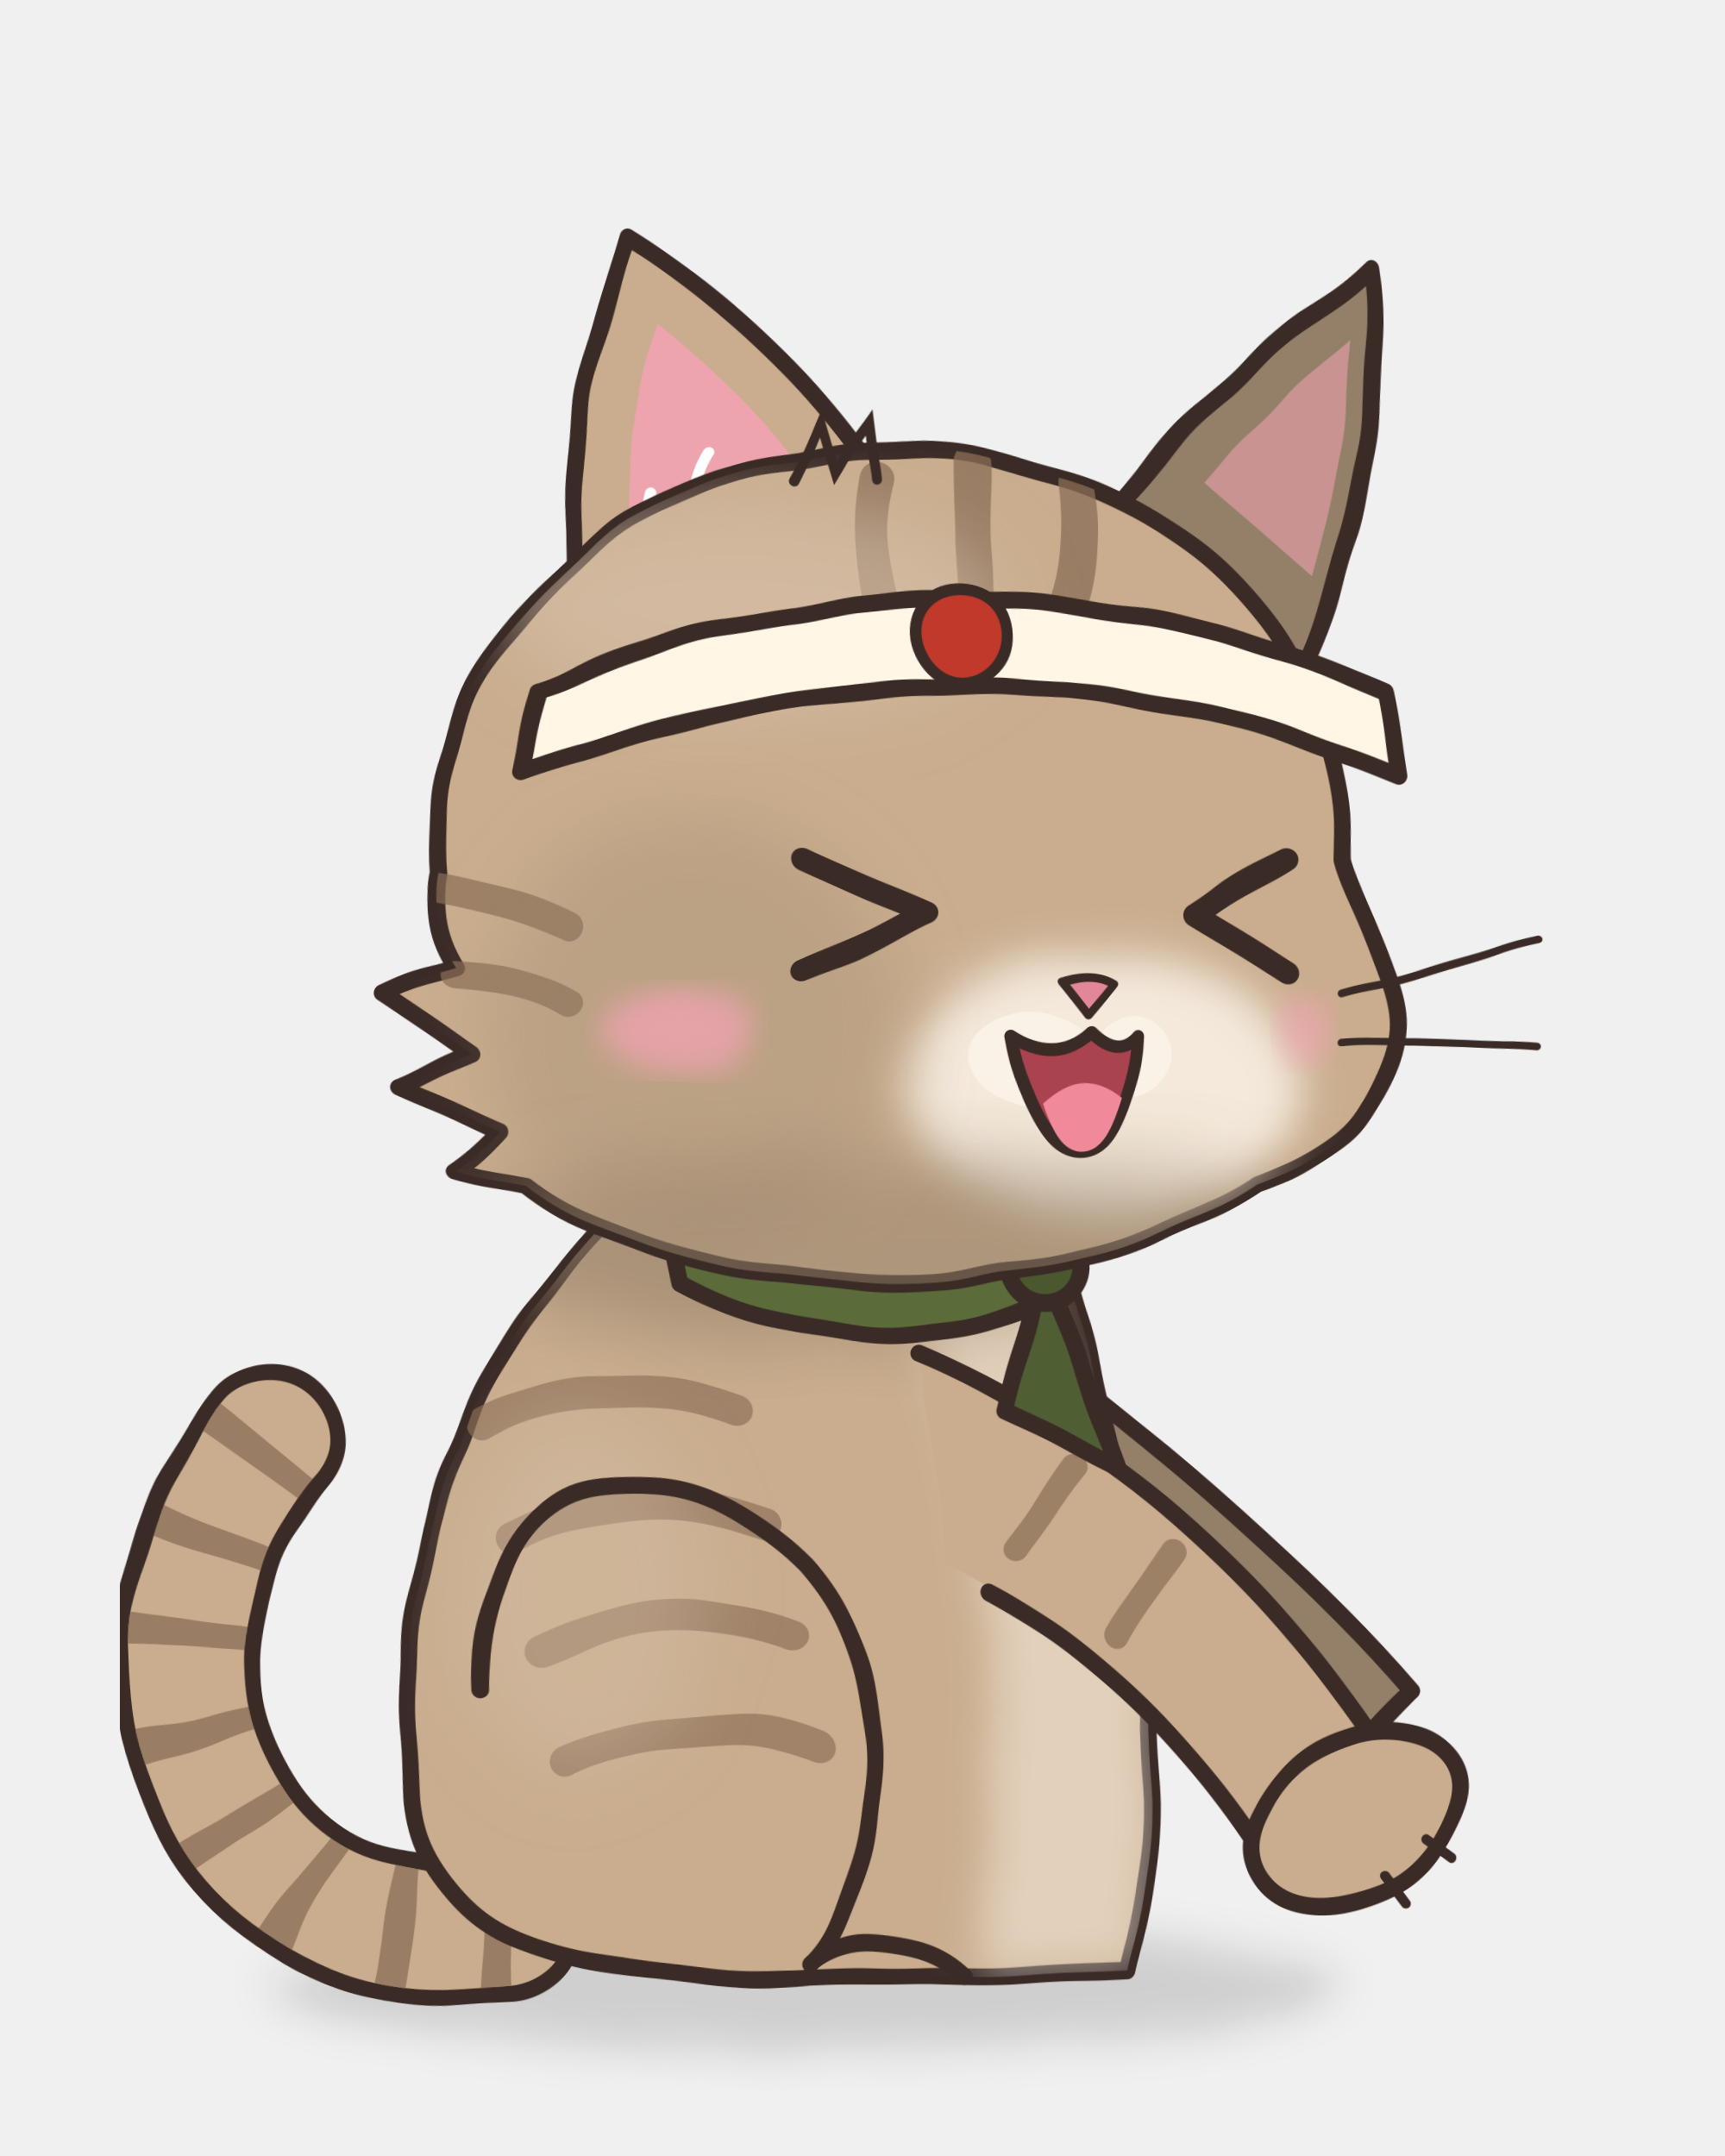
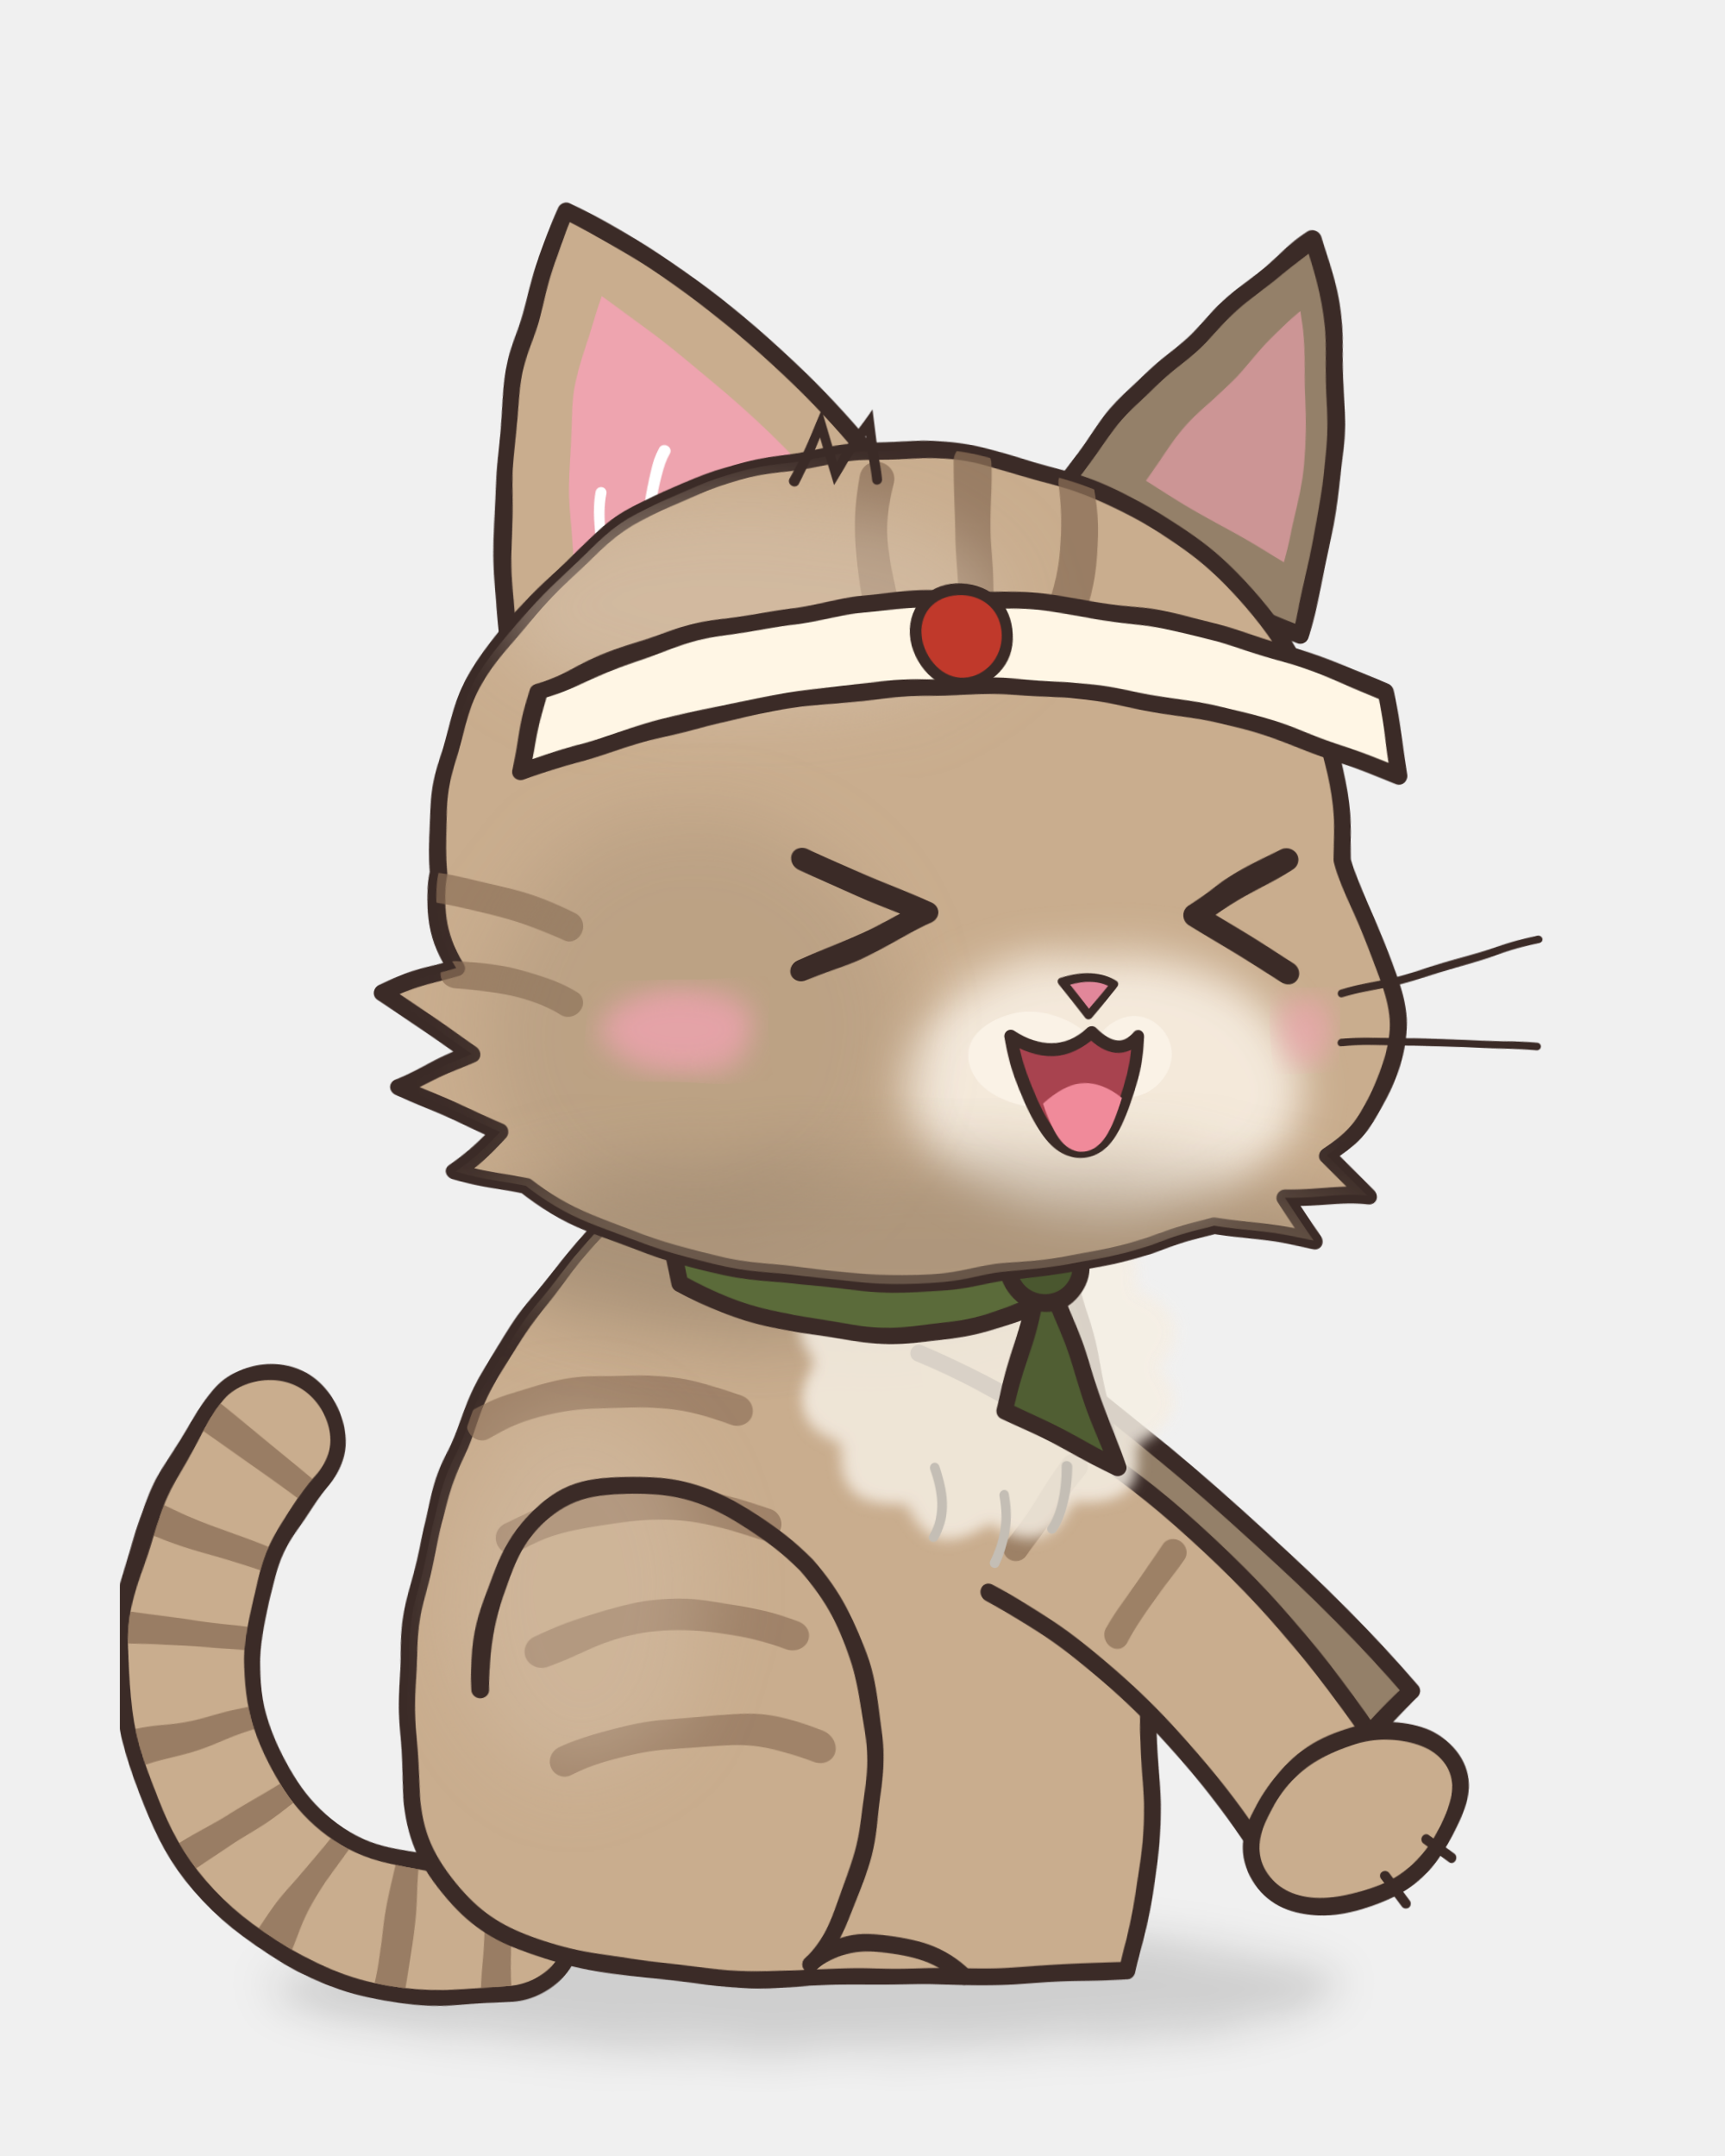
<svg xmlns="http://www.w3.org/2000/svg" viewBox="-104 -252 208 260">
  <defs>
    <filter id="ink" x="-5%" y="-5%" width="110%" height="110%">
      <feTurbulence type="fractalNoise" baseFrequency=".05" numOctaves="2" seed="3" result="n" />
      <feDisplacementMap in="SourceGraphic" in2="n" scale="2.2" />
    </filter>
    <filter id="pencil">
      <feTurbulence type="fractalNoise" baseFrequency="1.1 .35" numOctaves="2" seed="5" />
      <feColorMatrix values="0 0 0 0 .25  0 0 0 0 .2  0 0 0 0 .18  0 0 0 .22 -.02" />
      <feComposite in2="SourceGraphic" operator="in" />
    </filter>
    <filter id="blur1">
      <feGaussianBlur stdDeviation="1" />
    </filter>
    <filter id="blur2">
      <feGaussianBlur stdDeviation="2" />
    </filter>
    <filter id="blur3" x="-30%" y="-30%" width="160%" height="160%">
      <feGaussianBlur stdDeviation="3" />
    </filter>
    <filter id="blur4" x="-30%" y="-30%" width="160%" height="160%">
      <feGaussianBlur stdDeviation="5" />
    </filter>
  </defs>
  <g transform="translate(0 -150) scale(.85) translate(-120 -94)">
    <defs>
      <clipPath id="hssamuraiwhiteexcited">
-         <path d="M60 98 C58 60 90 38 124 38 C160 38 188 60 188 96 C190 104 196 112 196 120 C196 130 188 138 176 142 C164 150 144 156 124 156 C102 156 82 150 72 142 L62 140 L68 134 L54 128 L64 123 L52 115 L62 111 C59 106 59 102 60 98 Z" />
+         <path d="M60 98 C58 60 90 38 124 38 C160 38 188 60 188 96 C190 104 196 112 196 120 C196 128 192 134 186 138 L192 144 L180 144 L184 150 L170 148 C164 150 144 156 124 156 C102 156 82 150 72 142 L62 140 L68 134 L54 128 L64 123 L52 115 L62 111 C59 106 59 102 60 98 Z" />
      </clipPath>
      <clipPath id="bssamuraiwhiteexcited">
        <path d="M100 138 C68 150 52 194 56 228 C58 250 80 256 112 254 L158 254 C164 232 160 196 150 158 Z" />
      </clipPath>
    </defs>
    <g filter="url(#ink)">
      <ellipse cx="112" cy="256" rx="76" ry="9" fill="#000" opacity=".14" filter="url(#blur3)" />
      <path d="M70 248 C22 252 14 204 36 178" stroke="#3b2b27" stroke-width="21" fill="none" stroke-linecap="round" />
      <path d="M70 248 C22 252 14 204 36 178" stroke="#c9ad8e" stroke-width="16.5" fill="none" stroke-linecap="round" />
      <path d="M70 248 C22 252 14 204 36 178" stroke="#8a6d55" stroke-width="16.5" fill="none" stroke-dasharray="4 10" opacity=".75" />
      <path d="M150 170 C168 184 186 200 198 214 L186 226 C174 214 158 200 146 192 Z" stroke="#3b2b27" stroke-width="2.4" stroke-linejoin="round" stroke-linecap="round" fill="#948069" />
      <path d="M100 138 C68 150 52 194 56 228 C58 250 80 256 112 254 L158 254 C164 232 160 196 150 158 Z" stroke="#3b2b27" stroke-width="2.4" stroke-linejoin="round" stroke-linecap="round" fill="#c9ad8e" />
      <g clip-path="url(#bssamuraiwhiteexcited)">
-         <path d="M126 140 C150 150 166 200 160 254 L136 254 C142 210 136 170 120 146Z" fill="#fbf3e8" opacity=".5" filter="url(#blur3)" />
        <path d="M66 176 q18 -8 36 -2" stroke="#8a6d55" stroke-width="4.5" fill="none" stroke-linecap="round" opacity=".65" />
        <path d="M70 192 q18 -8 36 -2" stroke="#8a6d55" stroke-width="4.5" fill="none" stroke-linecap="round" opacity=".65" />
        <path d="M74 208 q18 -8 36 -2" stroke="#8a6d55" stroke-width="4.5" fill="none" stroke-linecap="round" opacity=".65" />
        <path d="M78 224 q18 -8 36 -2" stroke="#8a6d55" stroke-width="4.5" fill="none" stroke-linecap="round" opacity=".65" />
        <ellipse cx="110" cy="150" rx="44" ry="14" fill="#948069" opacity=".6" filter="url(#blur4)" />
        <ellipse cx="80" cy="200" rx="18" ry="26" fill="#d8c3ad" opacity=".35" filter="url(#blur4)" />
      </g>
      <path d="M66 214 C64 182 92 176 112 196 C126 212 124 240 112 252" fill="none" stroke="#3b2b27" stroke-width="2.4" stroke-linejoin="round" stroke-linecap="round" />
      <path d="M112 252 C116 248 128 248 134 254" fill="none" stroke="#3b2b27" stroke-width="2.4" stroke-linejoin="round" stroke-linecap="round" />
      <path d="M128 166 C152 176 176 196 192 220 L176 236 C164 218 148 204 132 196 Z" fill="#c9ad8e" />
      <path d="M128 166 C152 176 176 196 192 220" fill="none" stroke="#3b2b27" stroke-width="2.4" stroke-linejoin="round" stroke-linecap="round" />
      <path d="M176 236 C164 218 150 206 138 200" fill="none" stroke="#3b2b27" stroke-width="2.4" stroke-linejoin="round" stroke-linecap="round" />
      <path d="M150 182 l-8 12 M164 194 l-8 12" stroke="#8a6d55" stroke-width="3.5" stroke-linecap="round" opacity=".7" />
      <ellipse cx="190" cy="232" rx="16" ry="11" stroke="#3b2b27" stroke-width="2.4" stroke-linejoin="round" stroke-linecap="round" fill="#c9ad8e" transform="rotate(-30 190 232)" />
      <path d="M194 240 l3 4 M200 235 l4 3" stroke="#3b2b27" stroke-width="1.4" fill="none" stroke-linecap="round" />
+       <path d="M162.0 168.0 Q167.9 175.5 158.8 179.0 Q159.9 188.5 150.0 187.1 Q146.0 196.0 138.0 190.0 Q130.0 196.0 126.0 187.1 Q116.1 188.5 117.2 179.0 Q108.1 175.5 114.0 168.0 Q108.1 160.5 117.2 157.0 Q116.1 147.5 126.0 148.9 Q130.0 140.0 138.0 146.0 Q146.0 140.0 150.0 148.9 Q159.9 147.5 158.8 157.0 Q167.9 160.5 162.0 168.0Z" fill="#f5eee3" opacity="0.85" filter="url(#blur1)" />
+       <path d="M130 182 q2 6 0 10 M140 186 q1 6 -1 10 M149 182 q0 6 -2 9" stroke="#c4beb5" stroke-width="1.4" fill="none" stroke-linecap="round" />
      <path d="M92 144 Q122 160 150 148 L148 158 Q120 170 94 156 Z" stroke="#3b2b27" stroke-width="2.4" stroke-linejoin="round" stroke-linecap="round" fill="#5b6b3a" />
      <path d="M146 154 L156 182 L140 174 Z" stroke="#3b2b27" stroke-width="2.4" stroke-linejoin="round" stroke-linecap="round" fill="#505e33" />
      <circle cx="146" cy="154" r="5" stroke="#3b2b27" stroke-width="2.4" stroke-linejoin="round" stroke-linecap="round" fill="#4a572f" />
-       <path d="M154 48 C166 34 180 20 192 12 C194 32 190 52 182 70 Z" stroke="#3b2b27" stroke-width="2.4" stroke-linejoin="round" stroke-linecap="round" fill="#948069" />
-       <path d="M168 42 C176 34 184 27 189 22 C189 34 187 46 184 56 Z" fill="#f2a3b3" opacity=".55" />
-       <path d="M80 72 C77 50 79 28 87 8 C103 18 117 32 126 48 Z" stroke="#3b2b27" stroke-width="2.4" stroke-linejoin="round" stroke-linecap="round" fill="#c9ad8e" />
-       <path d="M88 62 C86 46 87 32 91 20 C101 28 109 36 116 48 Z" fill="#f2a3b3" opacity=".9" />
-       <path d="M96 54 q-1 -10 2 -16 M102 56 q0 -9 4 -13 M91 56 q-2 -8 -1 -12" stroke="#fff" stroke-width="1.6" fill="none" stroke-linecap="round" />
-       <path d="M60 98 C58 60 90 38 124 38 C160 38 188 60 188 96 C190 104 196 112 196 120 C196 130 188 138 176 142 C164 150 144 156 124 156 C102 156 82 150 72 142 L62 140 L68 134 L54 128 L64 123 L52 115 L62 111 C59 106 59 102 60 98 Z" stroke="#3b2b27" stroke-width="2.4" stroke-linejoin="round" stroke-linecap="round" fill="#c9ad8e" />
+       <path d="M144 48 C156 32 170 18 184 8 C189 26 188 46 182 64 Z" stroke="#3b2b27" stroke-width="2.4" stroke-linejoin="round" stroke-linecap="round" fill="#948069" />
+       <path d="M160 42 C168 32 176 24 182 18 C184 32 183 44 180 54 Z" fill="#f2a3b3" opacity=".6" />
+       <path d="M72 78 C66 54 68 28 78 4 C98 14 116 30 128 48 Z" stroke="#3b2b27" stroke-width="2.4" stroke-linejoin="round" stroke-linecap="round" fill="#c9ad8e" />
+       <path d="M80 66 C77 48 78 30 83 16 C97 26 109 36 118 48 Z" fill="#f2a3b3" opacity=".9" />
+       <path d="M90 56 q-1 -12 2 -18 M97 58 q0 -10 4 -15 M84 58 q-2 -9 -1 -14" stroke="#fff" stroke-width="1.6" fill="none" stroke-linecap="round" />
+       <path d="M60 98 C58 60 90 38 124 38 C160 38 188 60 188 96 C190 104 196 112 196 120 C196 128 192 134 186 138 L192 144 L180 144 L184 150 L170 148 C164 150 144 156 124 156 C102 156 82 150 72 142 L62 140 L68 134 L54 128 L64 123 L52 115 L62 111 C59 106 59 102 60 98 Z" stroke="#3b2b27" stroke-width="2.4" stroke-linejoin="round" stroke-linecap="round" fill="#c9ad8e" />
      <g clip-path="url(#hssamuraiwhiteexcited)">
        <path d="M122 42 q-2 10 2 22 M136 40 v24 M150 42 q2 10 -2 21" stroke="#8a6d55" stroke-width="5" fill="none" stroke-linecap="round" opacity=".75" />
        <path d="M60 100 q10 1 18 5 M62 112 q10 0 16 4" stroke="#8a6d55" stroke-width="4" fill="none" stroke-linecap="round" opacity=".7" />
        <ellipse cx="154.031" cy="128" rx="28" ry="19" fill="#fbf3e8" opacity=".85" filter="url(#blur3)" />
        <ellipse cx="104" cy="60" rx="36" ry="15" fill="#d8c3ad" opacity=".55" filter="url(#blur4)" />
        <ellipse cx="96" cy="120" rx="30" ry="30" fill="#948069" opacity=".25" filter="url(#blur4)" />
        <ellipse cx="124" cy="152" rx="70" ry="14" fill="#948069" opacity=".5" filter="url(#blur4)" />
      </g>
      <path d="M110 42 l4 -8 l2 7 l5 -7 l1 8" stroke="#3b2b27" stroke-width="1.4" fill="none" stroke-linecap="round" />
      <path d="M111.65 96 L129.65 104 L111.65 112" stroke="#3b2b27" fill="none" stroke-linecap="round" stroke-linejoin="round" stroke-width="3.2" />
      <path d="M180.251 96 L167.224 104 L180.251 112" stroke="#3b2b27" fill="none" stroke-linecap="round" stroke-linejoin="round" stroke-width="3.2" />
      <ellipse cx="93.954" cy="120" rx="11" ry="6" fill="#f2a3b3" opacity=".75" filter="url(#blur2)" />
      <ellipse cx="182.868" cy="120" rx="4" ry="5" fill="#f2a3b3" opacity=".6" filter="url(#blur2)" />
      <ellipse cx="144.031" cy="124" rx="9" ry="6.5" fill="#fbf3e8" opacity=".9" />
      <ellipse cx="158.031" cy="124" rx="6" ry="6" fill="#fbf3e8" opacity=".9" />
      <path d="M148.031 113 Q152.031 111 155.031 113 L151.531 117.5 Z" fill="#e2879a" stroke="#3b2b27" stroke-width="1.2" stroke-linejoin="round" />
      <path d="M141.031 121 Q147.031 125 152.031 120 Q156.031 124 159.031 121 Q158.031 137 151.031 137 Q144.031 137 141.031 121 Z" fill="#a8434f" stroke="#3b2b27" stroke-width="1.8" stroke-linejoin="round" />
      <path d="M145.031 130 Q151.031 125 157.031 130 Q155.031 137 151.031 137 Q147.031 137 145.031 130 Z" fill="#f08a9a" />
      <path d="M188 115 q14 -3.2 28 -7.6" stroke="#3b2b27" stroke-width="1.1" fill="none" stroke-linecap="round" />
      <path d="M188 122 q14 -0.4 28 0.8" stroke="#3b2b27" stroke-width="1.1" fill="none" stroke-linecap="round" />
      <g transform="translate(14 0)">
        <path d="M60 72 Q120 46 180 72 L182 84 Q120 58 58 84 Z" stroke="#3b2b27" stroke-width="2.4" stroke-linejoin="round" stroke-linecap="round" fill="#fff6e5" />
        <circle cx="120" cy="64" r="6.5" fill="#c0392b" stroke="#3b2b27" stroke-width="1.6" />
      </g>
    </g>
  </g>
</svg>
